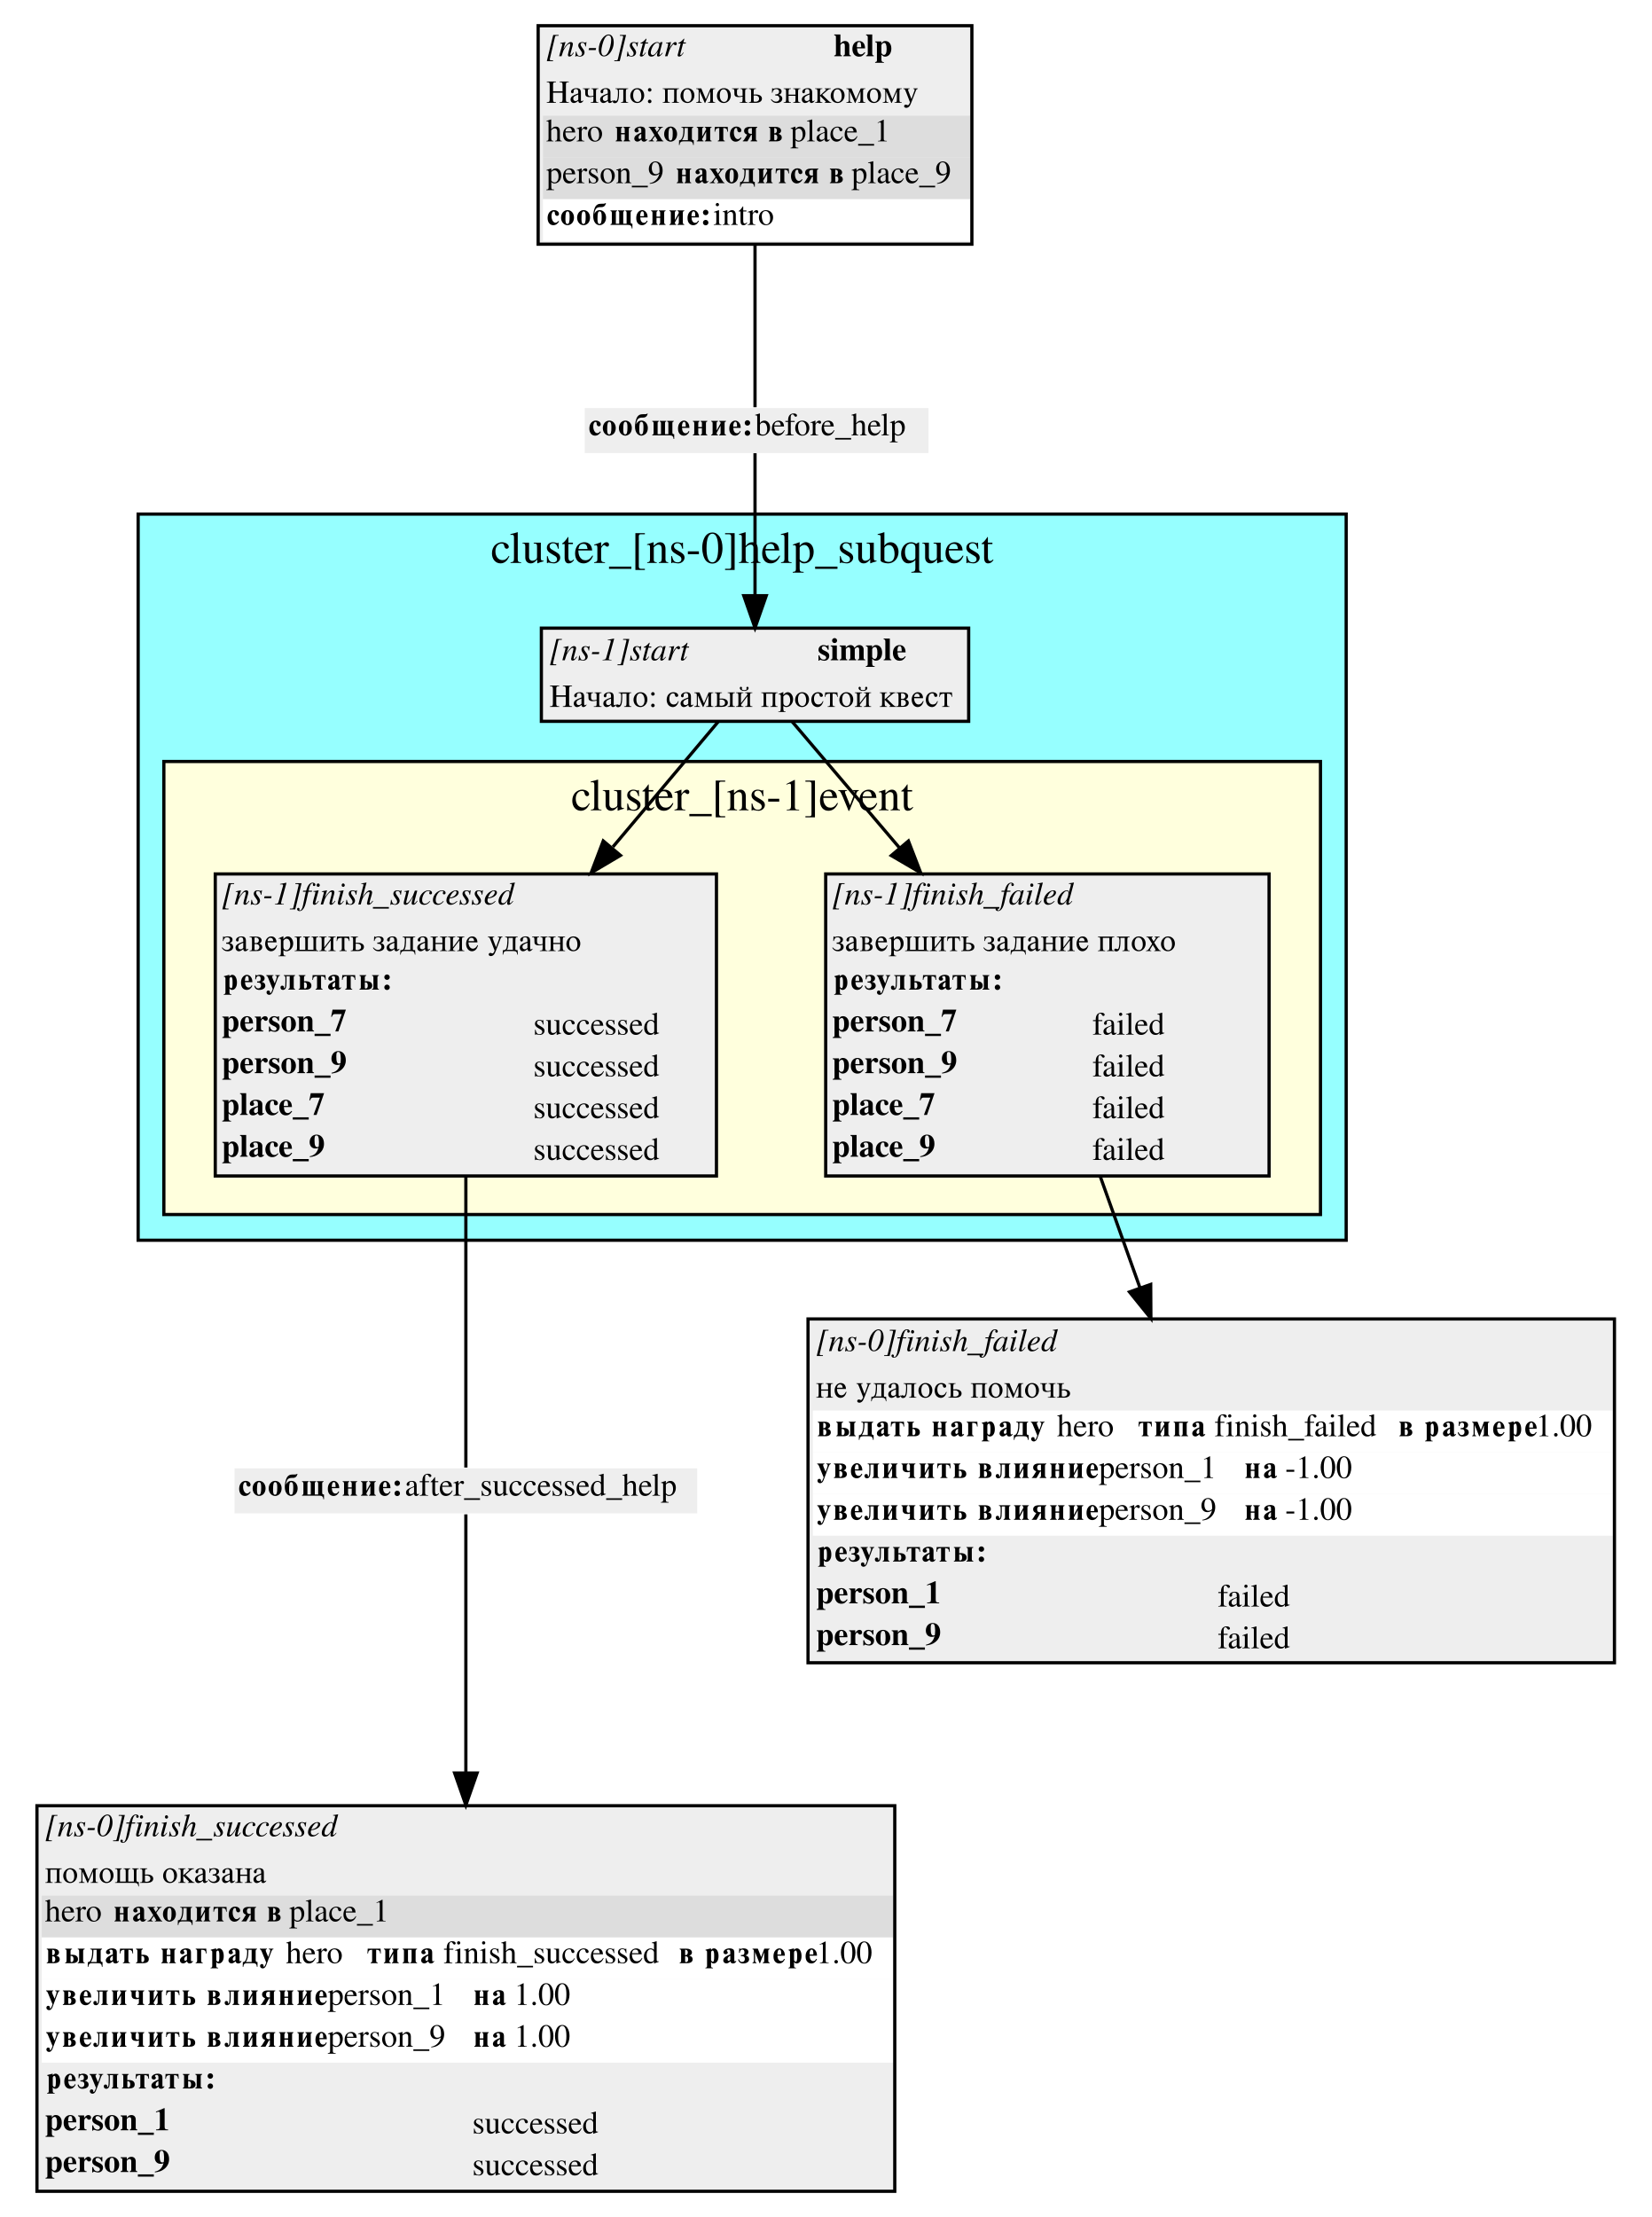
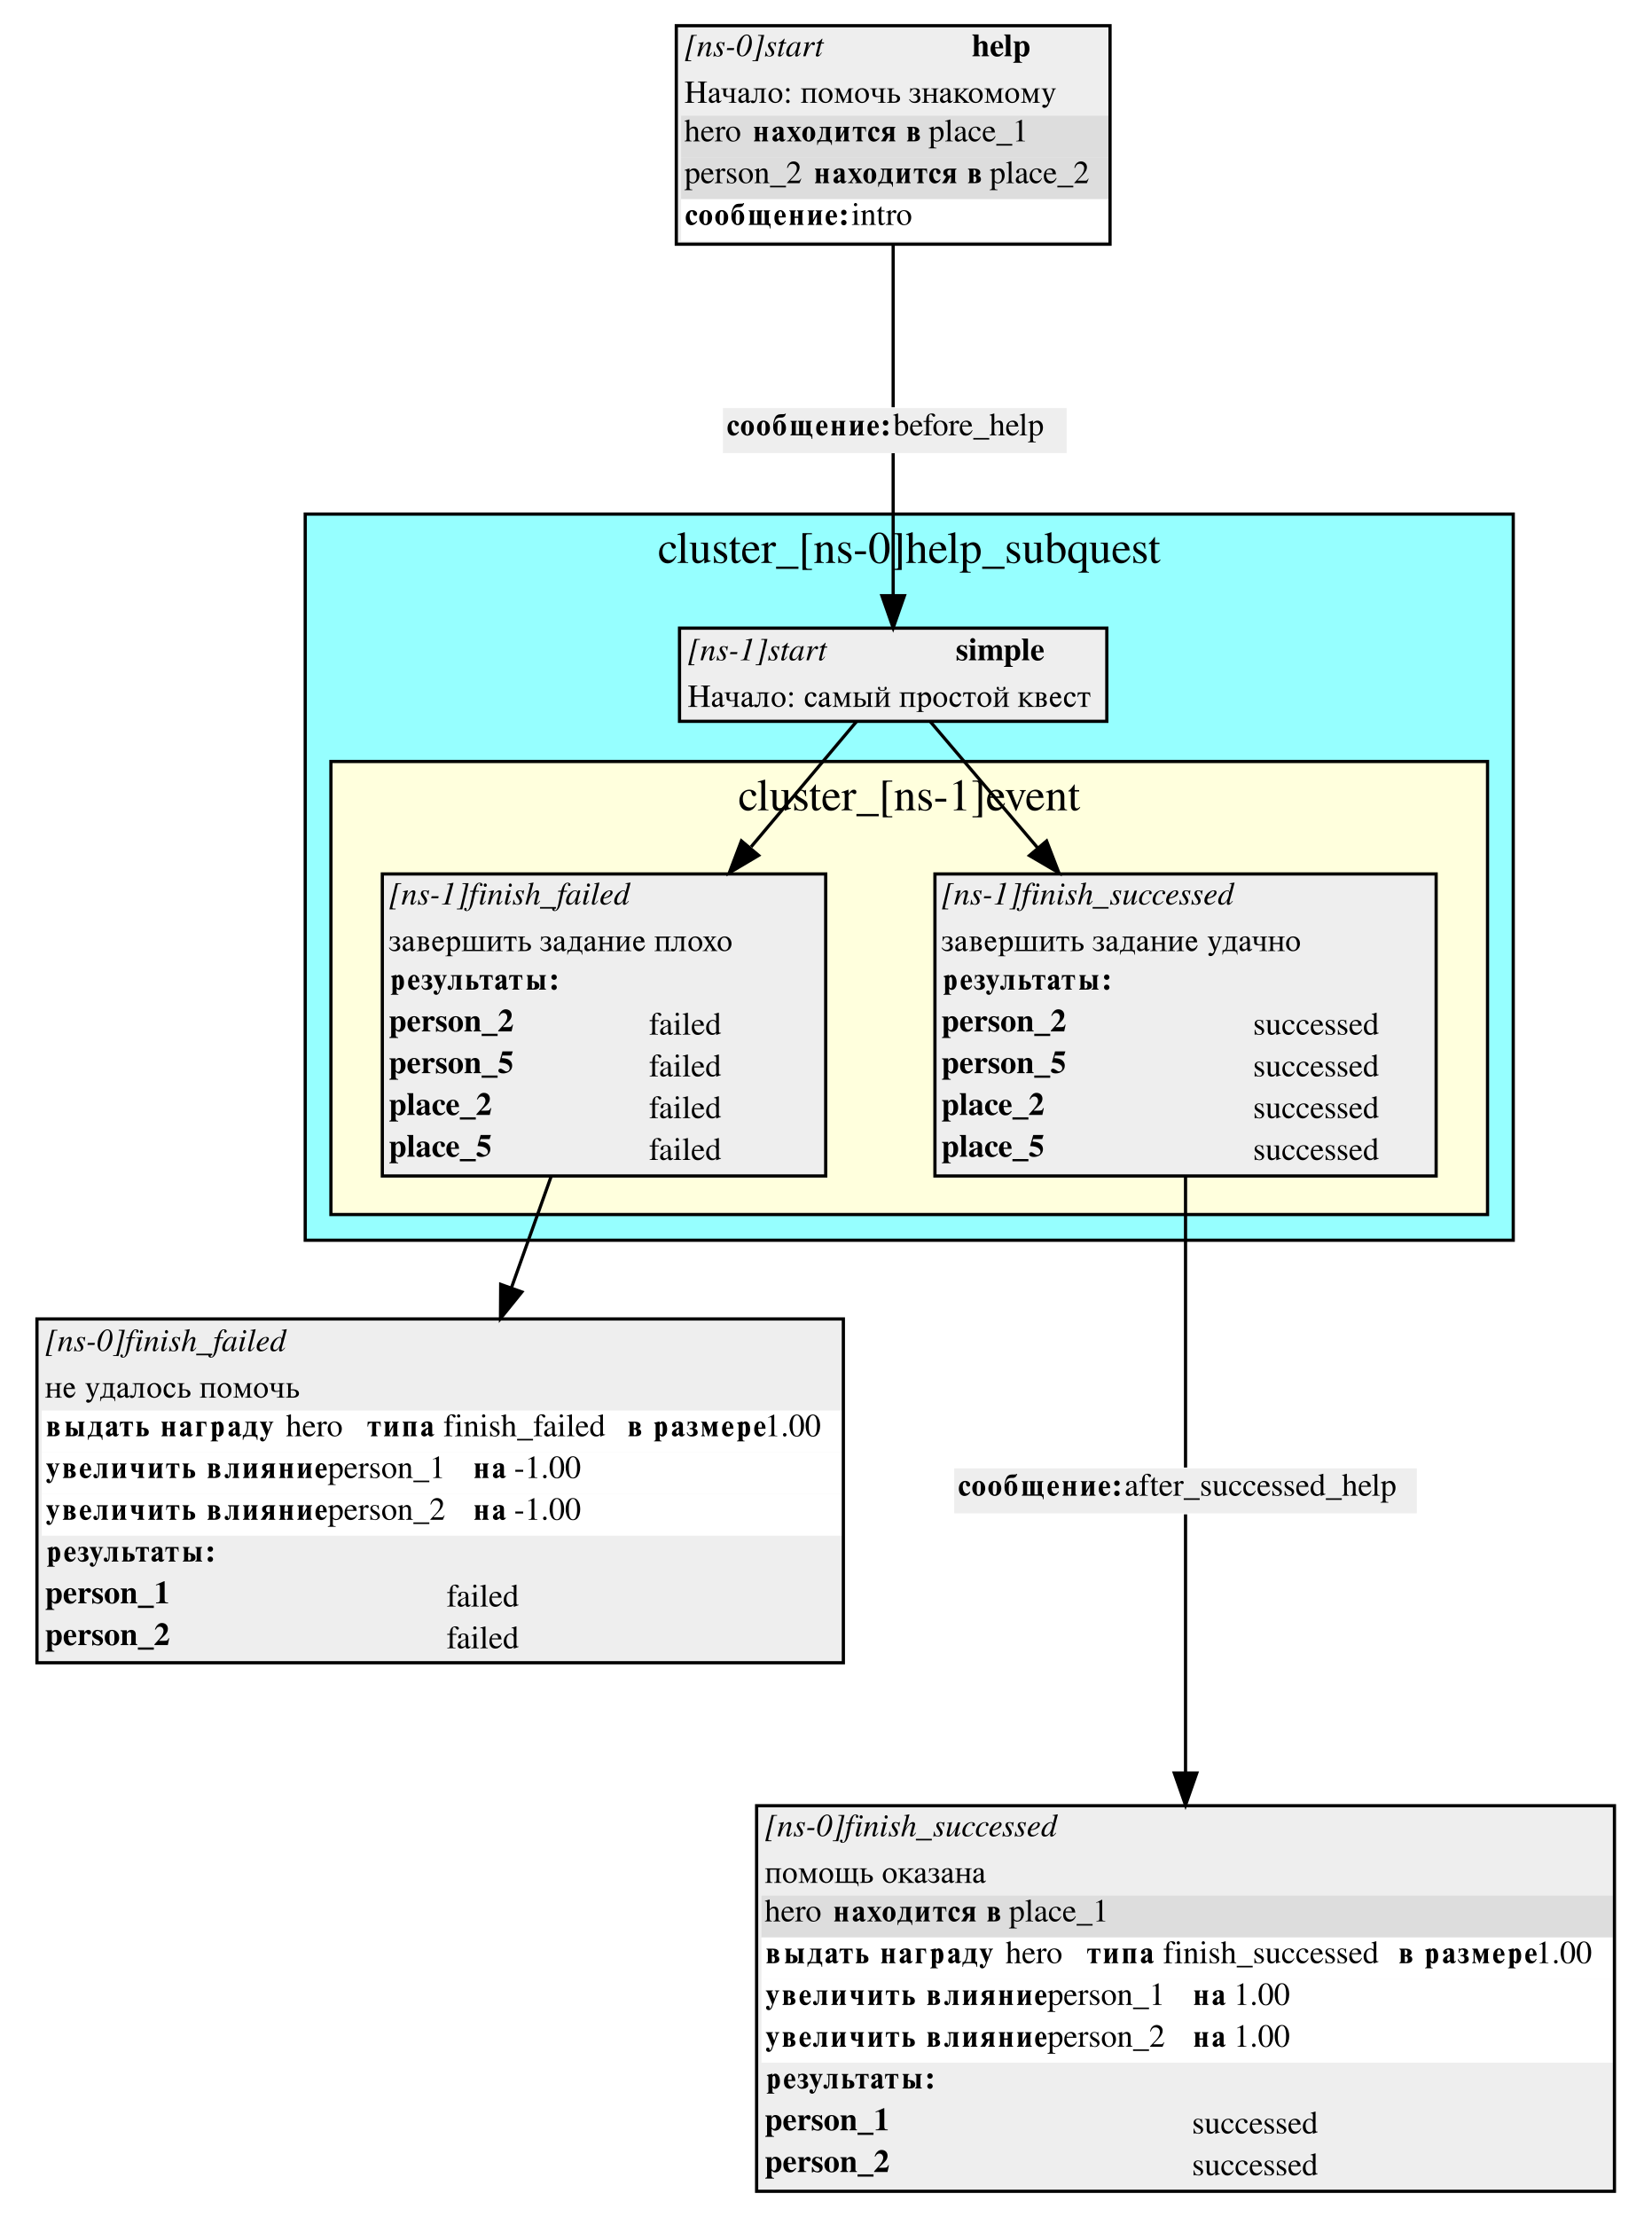
<svg xmlns="http://www.w3.org/2000/svg" width="514pt" height="690pt" viewBox="0.00 0.00 514.00 690.00">
  <g id="graph0" class="graph" transform="scale(1 1) rotate(0) translate(4 686)">
    <polygon fill="white" stroke="white" points="-4,4 -4,-686 510,-686 510,4 -4,4" />
    <g id="clust1" class="cluster">
-       <polygon fill="#96ffff" stroke="black" points="39,-300 39,-526 415,-526 415,-300 39,-300" />
-       <text text-anchor="middle" x="227" y="-510.8" font-family="Times,serif" font-size="14.00">cluster_[ns-0]help_subquest</text>
+       <polygon fill="#96ffff" stroke="black" points="91,-300 91,-526 467,-526 467,-300 91,-300" />
+       <text text-anchor="middle" x="279" y="-510.8" font-family="Times,serif" font-size="14.00">cluster_[ns-0]help_subquest</text>
    </g>
    <g id="clust2" class="cluster">
-       <polygon fill="#ffffdd" stroke="black" points="47,-308 47,-449 407,-449 407,-308 47,-308" />
-       <text text-anchor="middle" x="227" y="-433.8" font-family="Times,serif" font-size="14.00">cluster_[ns-1]event</text>
+       <polygon fill="#ffffdd" stroke="black" points="99,-308 99,-449 459,-449 459,-308 99,-308" />
+       <text text-anchor="middle" x="279" y="-433.8" font-family="Times,serif" font-size="14.00">cluster_[ns-1]event</text>
    </g>
    <g id="node1" class="node">
-       <polygon fill="#eeeeee" stroke="none" points="164.5,-461.5 164.5,-490.5 297.5,-490.5 297.5,-461.5 164.5,-461.5" />
-       <text text-anchor="start" x="167" y="-480.5" font-family="Times,serif" font-style="italic" font-size="10.00">[ns-1]start</text>
-       <text text-anchor="start" x="250.5" y="-480.5" font-family="Times,serif" font-weight="bold" font-size="10.00">simple</text>
-       <text text-anchor="start" x="167" y="-466" font-family="Times,serif" font-size="10.00">Начало: самый простой квест</text>
-       <polygon fill="none" stroke="black" points="164.5,-461.5 164.5,-490.5 297.5,-490.5 297.5,-461.5 164.5,-461.5" />
+       <polygon fill="#eeeeee" stroke="none" points="207.5,-461.5 207.5,-490.5 340.5,-490.5 340.5,-461.5 207.5,-461.5" />
+       <text text-anchor="start" x="210" y="-480.5" font-family="Times,serif" font-style="italic" font-size="10.00">[ns-1]start</text>
+       <text text-anchor="start" x="293.5" y="-480.5" font-family="Times,serif" font-weight="bold" font-size="10.00">simple</text>
+       <text text-anchor="start" x="210" y="-466" font-family="Times,serif" font-size="10.00">Начало: самый простой квест</text>
+       <polygon fill="none" stroke="black" points="207.5,-461.5 207.5,-490.5 340.5,-490.5 340.5,-461.5 207.5,-461.5" />
    </g>
    <g id="node4" class="node">
-       <polygon fill="#eeeeee" stroke="none" points="63,-320 63,-414 219,-414 219,-320 63,-320" />
-       <text text-anchor="start" x="65" y="-404.5" font-family="Times,serif" font-style="italic" font-size="10.00">[ns-1]finish_successed</text>
-       <text text-anchor="start" x="65" y="-390" font-family="Times,serif" font-size="10.00">завершить задание удачно</text>
-       <polygon fill="#eeeeee" stroke="none" points="64,-373 64,-386 218,-386 218,-373 64,-373" />
-       <text text-anchor="start" x="65" y="-378" font-family="Times,serif" font-weight="bold" font-size="10.00">результаты:</text>
-       <text text-anchor="start" x="65" y="-365" font-family="Times,serif" font-weight="bold" font-size="10.00">person_7</text>
-       <text text-anchor="start" x="162" y="-364" font-family="Times,serif" font-size="10.00">successed</text>
-       <text text-anchor="start" x="65" y="-352" font-family="Times,serif" font-weight="bold" font-size="10.00">person_9</text>
-       <text text-anchor="start" x="162" y="-351" font-family="Times,serif" font-size="10.00">successed</text>
-       <text text-anchor="start" x="65" y="-339" font-family="Times,serif" font-weight="bold" font-size="10.00">place_7</text>
-       <text text-anchor="start" x="162" y="-338" font-family="Times,serif" font-size="10.00">successed</text>
-       <text text-anchor="start" x="65" y="-326" font-family="Times,serif" font-weight="bold" font-size="10.00">place_9</text>
-       <text text-anchor="start" x="162" y="-325" font-family="Times,serif" font-size="10.00">successed</text>
-       <polygon fill="none" stroke="black" points="63,-320 63,-414 219,-414 219,-320 63,-320" />
+       <polygon fill="#eeeeee" stroke="none" points="115,-320 115,-414 253,-414 253,-320 115,-320" />
+       <text text-anchor="start" x="117" y="-404.5" font-family="Times,serif" font-style="italic" font-size="10.00">[ns-1]finish_failed</text>
+       <text text-anchor="start" x="117" y="-390" font-family="Times,serif" font-size="10.00">завершить задание плохо</text>
+       <polygon fill="#eeeeee" stroke="none" points="116,-373 116,-386 252,-386 252,-373 116,-373" />
+       <text text-anchor="start" x="117" y="-378" font-family="Times,serif" font-weight="bold" font-size="10.00">результаты:</text>
+       <text text-anchor="start" x="117" y="-365" font-family="Times,serif" font-weight="bold" font-size="10.00">person_2</text>
+       <text text-anchor="start" x="198" y="-364" font-family="Times,serif" font-size="10.00">failed</text>
+       <text text-anchor="start" x="117" y="-352" font-family="Times,serif" font-weight="bold" font-size="10.00">person_5</text>
+       <text text-anchor="start" x="198" y="-351" font-family="Times,serif" font-size="10.00">failed</text>
+       <text text-anchor="start" x="117" y="-339" font-family="Times,serif" font-weight="bold" font-size="10.00">place_2</text>
+       <text text-anchor="start" x="198" y="-338" font-family="Times,serif" font-size="10.00">failed</text>
+       <text text-anchor="start" x="117" y="-326" font-family="Times,serif" font-weight="bold" font-size="10.00">place_5</text>
+       <text text-anchor="start" x="198" y="-325" font-family="Times,serif" font-size="10.00">failed</text>
+       <polygon fill="none" stroke="black" points="115,-320 115,-414 253,-414 253,-320 115,-320" />
+     </g>
+     <g id="edge3" class="edge">
+       <path fill="none" stroke="black" d="M262.601,-461.448C254.141,-451.389 241.998,-436.953 229.778,-422.426" />
+       <polygon fill="black" stroke="black" points="232.12,-419.773 223.005,-414.373 226.763,-424.278 232.12,-419.773" />
+     </g>
+     <g id="node5" class="node">
+       <polygon fill="#eeeeee" stroke="none" points="287,-320 287,-414 443,-414 443,-320 287,-320" />
+       <text text-anchor="start" x="289" y="-404.5" font-family="Times,serif" font-style="italic" font-size="10.00">[ns-1]finish_successed</text>
+       <text text-anchor="start" x="289" y="-390" font-family="Times,serif" font-size="10.00">завершить задание удачно</text>
+       <polygon fill="#eeeeee" stroke="none" points="288,-373 288,-386 442,-386 442,-373 288,-373" />
+       <text text-anchor="start" x="289" y="-378" font-family="Times,serif" font-weight="bold" font-size="10.00">результаты:</text>
+       <text text-anchor="start" x="289" y="-365" font-family="Times,serif" font-weight="bold" font-size="10.00">person_2</text>
+       <text text-anchor="start" x="386" y="-364" font-family="Times,serif" font-size="10.00">successed</text>
+       <text text-anchor="start" x="289" y="-352" font-family="Times,serif" font-weight="bold" font-size="10.00">person_5</text>
+       <text text-anchor="start" x="386" y="-351" font-family="Times,serif" font-size="10.00">successed</text>
+       <text text-anchor="start" x="289" y="-339" font-family="Times,serif" font-weight="bold" font-size="10.00">place_2</text>
+       <text text-anchor="start" x="386" y="-338" font-family="Times,serif" font-size="10.00">successed</text>
+       <text text-anchor="start" x="289" y="-326" font-family="Times,serif" font-weight="bold" font-size="10.00">place_5</text>
+       <text text-anchor="start" x="386" y="-325" font-family="Times,serif" font-size="10.00">successed</text>
+       <polygon fill="none" stroke="black" points="287,-320 287,-414 443,-414 443,-320 287,-320" />
    </g>
    <g id="edge6" class="edge">
-       <path fill="none" stroke="black" d="M219.601,-461.448C211.141,-451.389 198.998,-436.953 186.778,-422.426" />
-       <polygon fill="black" stroke="black" points="189.12,-419.773 180.005,-414.373 183.763,-424.278 189.12,-419.773" />
-     </g>
-     <g id="node5" class="node">
-       <polygon fill="#eeeeee" stroke="none" points="253,-320 253,-414 391,-414 391,-320 253,-320" />
-       <text text-anchor="start" x="255" y="-404.5" font-family="Times,serif" font-style="italic" font-size="10.00">[ns-1]finish_failed</text>
-       <text text-anchor="start" x="255" y="-390" font-family="Times,serif" font-size="10.00">завершить задание плохо</text>
-       <polygon fill="#eeeeee" stroke="none" points="254,-373 254,-386 390,-386 390,-373 254,-373" />
-       <text text-anchor="start" x="255" y="-378" font-family="Times,serif" font-weight="bold" font-size="10.00">результаты:</text>
-       <text text-anchor="start" x="255" y="-365" font-family="Times,serif" font-weight="bold" font-size="10.00">person_7</text>
-       <text text-anchor="start" x="336" y="-364" font-family="Times,serif" font-size="10.00">failed</text>
-       <text text-anchor="start" x="255" y="-352" font-family="Times,serif" font-weight="bold" font-size="10.00">person_9</text>
-       <text text-anchor="start" x="336" y="-351" font-family="Times,serif" font-size="10.00">failed</text>
-       <text text-anchor="start" x="255" y="-339" font-family="Times,serif" font-weight="bold" font-size="10.00">place_7</text>
-       <text text-anchor="start" x="336" y="-338" font-family="Times,serif" font-size="10.00">failed</text>
-       <text text-anchor="start" x="255" y="-326" font-family="Times,serif" font-weight="bold" font-size="10.00">place_9</text>
-       <text text-anchor="start" x="336" y="-325" font-family="Times,serif" font-size="10.00">failed</text>
-       <polygon fill="none" stroke="black" points="253,-320 253,-414 391,-414 391,-320 253,-320" />
-     </g>
-     <g id="edge3" class="edge">
-       <path fill="none" stroke="black" d="M242.525,-461.448C251.159,-451.296 263.585,-436.685 276.056,-422.022" />
-       <polygon fill="black" stroke="black" points="278.749,-424.258 282.562,-414.373 273.417,-419.723 278.749,-424.258" />
+       <path fill="none" stroke="black" d="M285.525,-461.448C294.159,-451.296 306.585,-436.685 319.056,-422.022" />
+       <polygon fill="black" stroke="black" points="321.749,-424.258 325.562,-414.373 316.417,-419.723 321.749,-424.258" />
    </g>
    <g id="node2" class="node">
-       <polygon fill="#eeeeee" stroke="none" points="163.5,-610 163.5,-678 298.5,-678 298.5,-610 163.5,-610" />
-       <text text-anchor="start" x="166" y="-668.5" font-family="Times,serif" font-style="italic" font-size="10.00">[ns-0]start</text>
-       <text text-anchor="start" x="255.5" y="-668.5" font-family="Times,serif" font-weight="bold" font-size="10.00">help</text>
-       <text text-anchor="start" x="166" y="-654" font-family="Times,serif" font-size="10.00">Начало: помочь знакомому</text>
-       <polygon fill="#dddddd" stroke="none" points="165,-637 165,-650 298,-650 298,-637 165,-637" />
-       <text text-anchor="start" x="166" y="-642" font-family="Times,serif" font-size="10.00">hero </text>
-       <text text-anchor="start" x="187" y="-642" font-family="Times,serif" font-weight="bold" font-size="10.00">находится в</text>
-       <text text-anchor="start" x="242" y="-642" font-family="Times,serif" font-size="10.00"> place_1</text>
-       <polygon fill="#dddddd" stroke="none" points="165,-624 165,-637 298,-637 298,-624 165,-624" />
-       <text text-anchor="start" x="166" y="-629" font-family="Times,serif" font-size="10.00">person_9 </text>
-       <text text-anchor="start" x="206" y="-629" font-family="Times,serif" font-weight="bold" font-size="10.00">находится в</text>
-       <text text-anchor="start" x="261" y="-629" font-family="Times,serif" font-size="10.00"> place_9</text>
-       <polygon fill="#ffffff" stroke="none" points="165,-611 165,-624 298,-624 298,-611 165,-611" />
-       <text text-anchor="start" x="166" y="-616" font-family="Times,serif" font-weight="bold" font-size="10.00">сообщение:</text>
-       <text text-anchor="start" x="218" y="-616" font-family="Times,serif" font-size="10.00"> intro</text>
-       <polygon fill="none" stroke="black" points="163.5,-610 163.5,-678 298.5,-678 298.5,-610 163.5,-610" />
+       <polygon fill="#eeeeee" stroke="none" points="206.5,-610 206.5,-678 341.5,-678 341.5,-610 206.5,-610" />
+       <text text-anchor="start" x="209" y="-668.5" font-family="Times,serif" font-style="italic" font-size="10.00">[ns-0]start</text>
+       <text text-anchor="start" x="298.5" y="-668.5" font-family="Times,serif" font-weight="bold" font-size="10.00">help</text>
+       <text text-anchor="start" x="209" y="-654" font-family="Times,serif" font-size="10.00">Начало: помочь знакомому</text>
+       <polygon fill="#dddddd" stroke="none" points="208,-637 208,-650 341,-650 341,-637 208,-637" />
+       <text text-anchor="start" x="209" y="-642" font-family="Times,serif" font-size="10.00">hero </text>
+       <text text-anchor="start" x="230" y="-642" font-family="Times,serif" font-weight="bold" font-size="10.00">находится в</text>
+       <text text-anchor="start" x="285" y="-642" font-family="Times,serif" font-size="10.00"> place_1</text>
+       <polygon fill="#dddddd" stroke="none" points="208,-624 208,-637 341,-637 341,-624 208,-624" />
+       <text text-anchor="start" x="209" y="-629" font-family="Times,serif" font-size="10.00">person_2 </text>
+       <text text-anchor="start" x="249" y="-629" font-family="Times,serif" font-weight="bold" font-size="10.00">находится в</text>
+       <text text-anchor="start" x="304" y="-629" font-family="Times,serif" font-size="10.00"> place_2</text>
+       <polygon fill="#ffffff" stroke="none" points="208,-611 208,-624 341,-624 341,-611 208,-611" />
+       <text text-anchor="start" x="209" y="-616" font-family="Times,serif" font-weight="bold" font-size="10.00">сообщение:</text>
+       <text text-anchor="start" x="261" y="-616" font-family="Times,serif" font-size="10.00"> intro</text>
+       <polygon fill="none" stroke="black" points="206.5,-610 206.5,-678 341.5,-678 341.5,-610 206.5,-610" />
    </g>
    <g id="node7" class="node">
-       <polygon fill="#eeeeee" stroke="none" points="178,-545 178,-559 285,-559 285,-545 178,-545" />
-       <text text-anchor="start" x="179" y="-550.5" font-family="Times,serif" font-weight="bold" font-size="10.00">сообщение:</text>
-       <text text-anchor="start" x="231" y="-550.5" font-family="Times,serif" font-size="10.00"> before_help</text>
+       <polygon fill="#eeeeee" stroke="none" points="221,-545 221,-559 328,-559 328,-545 221,-545" />
+       <text text-anchor="start" x="222" y="-550.5" font-family="Times,serif" font-weight="bold" font-size="10.00">сообщение:</text>
+       <text text-anchor="start" x="274" y="-550.5" font-family="Times,serif" font-size="10.00"> before_help</text>
    </g>
    <g id="edge1" class="edge">
-       <path fill="none" stroke="black" d="M231,-609.998C231,-591.336 231,-569.703 231,-559.268" />
+       <path fill="none" stroke="black" d="M274,-609.998C274,-591.336 274,-569.703 274,-559.268" />
    </g>
    <g id="node3" class="node">
-       <polygon fill="#eeeeee" stroke="none" points="247.5,-168.5 247.5,-275.5 498.5,-275.5 498.5,-168.5 247.5,-168.5" />
-       <text text-anchor="start" x="250" y="-265.5" font-family="Times,serif" font-style="italic" font-size="10.00">[ns-0]finish_failed</text>
-       <text text-anchor="start" x="250" y="-251" font-family="Times,serif" font-size="10.00">не удалось помочь</text>
-       <polygon fill="#ffffff" stroke="none" points="249,-234 249,-247 498,-247 498,-234 249,-234" />
-       <text text-anchor="start" x="250" y="-239" font-family="Times,serif" font-weight="bold" font-size="10.00">выдать награду </text>
-       <text text-anchor="start" x="325" y="-239" font-family="Times,serif" font-size="10.00">  hero </text>
-       <text text-anchor="start" x="350" y="-239" font-family="Times,serif" font-weight="bold" font-size="10.00">типа </text>
-       <text text-anchor="start" x="374" y="-239" font-family="Times,serif" font-size="10.00"> finish_failed </text>
-       <text text-anchor="start" x="431" y="-239" font-family="Times,serif" font-weight="bold" font-size="10.00">в размере</text>
-       <text text-anchor="start" x="474" y="-239" font-family="Times,serif" font-size="10.00"> 1.00</text>
-       <polygon fill="#ffffff" stroke="none" points="249,-221 249,-234 498,-234 498,-221 249,-221" />
-       <text text-anchor="start" x="250" y="-226" font-family="Times,serif" font-weight="bold" font-size="10.00">увеличить влияние </text>
-       <text text-anchor="start" x="338" y="-226" font-family="Times,serif" font-size="10.00">  person_1 </text>
-       <text text-anchor="start" x="383" y="-226" font-family="Times,serif" font-weight="bold" font-size="10.00">на </text>
-       <text text-anchor="start" x="396" y="-226" font-family="Times,serif" font-size="10.00"> -1.00</text>
-       <polygon fill="#ffffff" stroke="none" points="249,-208 249,-221 498,-221 498,-208 249,-208" />
-       <text text-anchor="start" x="250" y="-213" font-family="Times,serif" font-weight="bold" font-size="10.00">увеличить влияние </text>
-       <text text-anchor="start" x="338" y="-213" font-family="Times,serif" font-size="10.00">  person_9 </text>
-       <text text-anchor="start" x="383" y="-213" font-family="Times,serif" font-weight="bold" font-size="10.00">на </text>
-       <text text-anchor="start" x="396" y="-213" font-family="Times,serif" font-size="10.00"> -1.00</text>
-       <polygon fill="#eeeeee" stroke="none" points="249,-195 249,-208 498,-208 498,-195 249,-195" />
-       <text text-anchor="start" x="250" y="-200" font-family="Times,serif" font-weight="bold" font-size="10.00">результаты:</text>
-       <text text-anchor="start" x="250" y="-187" font-family="Times,serif" font-weight="bold" font-size="10.00">person_1</text>
-       <text text-anchor="start" x="375" y="-186" font-family="Times,serif" font-size="10.00">failed</text>
-       <text text-anchor="start" x="250" y="-174" font-family="Times,serif" font-weight="bold" font-size="10.00">person_9</text>
-       <text text-anchor="start" x="375" y="-173" font-family="Times,serif" font-size="10.00">failed</text>
-       <polygon fill="none" stroke="black" points="247.5,-168.5 247.5,-275.5 498.5,-275.5 498.5,-168.5 247.5,-168.5" />
+       <polygon fill="#eeeeee" stroke="none" points="7.5,-168.5 7.5,-275.5 258.5,-275.5 258.5,-168.5 7.5,-168.5" />
+       <text text-anchor="start" x="10" y="-265.5" font-family="Times,serif" font-style="italic" font-size="10.00">[ns-0]finish_failed</text>
+       <text text-anchor="start" x="10" y="-251" font-family="Times,serif" font-size="10.00">не удалось помочь</text>
+       <polygon fill="#ffffff" stroke="none" points="9,-234 9,-247 258,-247 258,-234 9,-234" />
+       <text text-anchor="start" x="10" y="-239" font-family="Times,serif" font-weight="bold" font-size="10.00">выдать награду </text>
+       <text text-anchor="start" x="85" y="-239" font-family="Times,serif" font-size="10.00">  hero </text>
+       <text text-anchor="start" x="110" y="-239" font-family="Times,serif" font-weight="bold" font-size="10.00">типа </text>
+       <text text-anchor="start" x="134" y="-239" font-family="Times,serif" font-size="10.00"> finish_failed </text>
+       <text text-anchor="start" x="191" y="-239" font-family="Times,serif" font-weight="bold" font-size="10.00">в размере</text>
+       <text text-anchor="start" x="234" y="-239" font-family="Times,serif" font-size="10.00"> 1.00</text>
+       <polygon fill="#ffffff" stroke="none" points="9,-221 9,-234 258,-234 258,-221 9,-221" />
+       <text text-anchor="start" x="10" y="-226" font-family="Times,serif" font-weight="bold" font-size="10.00">увеличить влияние </text>
+       <text text-anchor="start" x="98" y="-226" font-family="Times,serif" font-size="10.00">  person_1 </text>
+       <text text-anchor="start" x="143" y="-226" font-family="Times,serif" font-weight="bold" font-size="10.00">на </text>
+       <text text-anchor="start" x="156" y="-226" font-family="Times,serif" font-size="10.00"> -1.00</text>
+       <polygon fill="#ffffff" stroke="none" points="9,-208 9,-221 258,-221 258,-208 9,-208" />
+       <text text-anchor="start" x="10" y="-213" font-family="Times,serif" font-weight="bold" font-size="10.00">увеличить влияние </text>
+       <text text-anchor="start" x="98" y="-213" font-family="Times,serif" font-size="10.00">  person_2 </text>
+       <text text-anchor="start" x="143" y="-213" font-family="Times,serif" font-weight="bold" font-size="10.00">на </text>
+       <text text-anchor="start" x="156" y="-213" font-family="Times,serif" font-size="10.00"> -1.00</text>
+       <polygon fill="#eeeeee" stroke="none" points="9,-195 9,-208 258,-208 258,-195 9,-195" />
+       <text text-anchor="start" x="10" y="-200" font-family="Times,serif" font-weight="bold" font-size="10.00">результаты:</text>
+       <text text-anchor="start" x="10" y="-187" font-family="Times,serif" font-weight="bold" font-size="10.00">person_1</text>
+       <text text-anchor="start" x="135" y="-186" font-family="Times,serif" font-size="10.00">failed</text>
+       <text text-anchor="start" x="10" y="-174" font-family="Times,serif" font-weight="bold" font-size="10.00">person_2</text>
+       <text text-anchor="start" x="135" y="-173" font-family="Times,serif" font-size="10.00">failed</text>
+       <polygon fill="none" stroke="black" points="7.5,-168.5 7.5,-275.5 258.5,-275.5 258.5,-168.5 7.5,-168.5" />
+     </g>
+     <g id="edge7" class="edge">
+       <path fill="none" stroke="black" d="M167.583,-319.967C163.647,-308.932 159.379,-296.965 155.229,-285.329" />
+       <polygon fill="black" stroke="black" points="158.436,-283.902 151.781,-275.659 151.843,-286.254 158.436,-283.902" />
    </g>
    <g id="node8" class="node">
-       <polygon fill="#eeeeee" stroke="none" points="69,-215 69,-229 213,-229 213,-215 69,-215" />
-       <text text-anchor="start" x="70" y="-220.5" font-family="Times,serif" font-weight="bold" font-size="10.00">сообщение:</text>
-       <text text-anchor="start" x="122" y="-220.5" font-family="Times,serif" font-size="10.00"> after_successed_help</text>
+       <polygon fill="#eeeeee" stroke="none" points="293,-215 293,-229 437,-229 437,-215 293,-215" />
+       <text text-anchor="start" x="294" y="-220.5" font-family="Times,serif" font-weight="bold" font-size="10.00">сообщение:</text>
+       <text text-anchor="start" x="346" y="-220.5" font-family="Times,serif" font-size="10.00"> after_successed_help</text>
    </g>
    <g id="edge4" class="edge">
-       <path fill="none" stroke="black" d="M141,-319.967C141,-286.655 141,-244.859 141,-229.254" />
-     </g>
-     <g id="edge7" class="edge">
-       <path fill="none" stroke="black" d="M338.417,-319.967C342.353,-308.932 346.621,-296.965 350.771,-285.329" />
-       <polygon fill="black" stroke="black" points="354.157,-286.254 354.219,-275.659 347.564,-283.902 354.157,-286.254" />
+       <path fill="none" stroke="black" d="M365,-319.967C365,-286.655 365,-244.859 365,-229.254" />
    </g>
    <g id="node6" class="node">
-       <polygon fill="#eeeeee" stroke="none" points="7.5,-4 7.5,-124 274.5,-124 274.5,-4 7.5,-4" />
-       <text text-anchor="start" x="10" y="-114.5" font-family="Times,serif" font-style="italic" font-size="10.00">[ns-0]finish_successed</text>
-       <text text-anchor="start" x="10" y="-100" font-family="Times,serif" font-size="10.00">помощь оказана</text>
-       <polygon fill="#dddddd" stroke="none" points="9,-83 9,-96 274,-96 274,-83 9,-83" />
-       <text text-anchor="start" x="10" y="-88" font-family="Times,serif" font-size="10.00">hero </text>
-       <text text-anchor="start" x="31" y="-88" font-family="Times,serif" font-weight="bold" font-size="10.00">находится в</text>
-       <text text-anchor="start" x="86" y="-88" font-family="Times,serif" font-size="10.00"> place_1</text>
-       <polygon fill="#ffffff" stroke="none" points="9,-70 9,-83 274,-83 274,-70 9,-70" />
-       <text text-anchor="start" x="10" y="-75" font-family="Times,serif" font-weight="bold" font-size="10.00">выдать награду </text>
-       <text text-anchor="start" x="85" y="-75" font-family="Times,serif" font-size="10.00">  hero </text>
-       <text text-anchor="start" x="110" y="-75" font-family="Times,serif" font-weight="bold" font-size="10.00">типа </text>
-       <text text-anchor="start" x="134" y="-75" font-family="Times,serif" font-size="10.00"> finish_successed </text>
-       <text text-anchor="start" x="207" y="-75" font-family="Times,serif" font-weight="bold" font-size="10.00">в размере</text>
-       <text text-anchor="start" x="250" y="-75" font-family="Times,serif" font-size="10.00"> 1.00</text>
-       <polygon fill="#ffffff" stroke="none" points="9,-57 9,-70 274,-70 274,-57 9,-57" />
-       <text text-anchor="start" x="10" y="-62" font-family="Times,serif" font-weight="bold" font-size="10.00">увеличить влияние </text>
-       <text text-anchor="start" x="98" y="-62" font-family="Times,serif" font-size="10.00">  person_1 </text>
-       <text text-anchor="start" x="143" y="-62" font-family="Times,serif" font-weight="bold" font-size="10.00">на </text>
-       <text text-anchor="start" x="156" y="-62" font-family="Times,serif" font-size="10.00"> 1.00</text>
-       <polygon fill="#ffffff" stroke="none" points="9,-44 9,-57 274,-57 274,-44 9,-44" />
-       <text text-anchor="start" x="10" y="-49" font-family="Times,serif" font-weight="bold" font-size="10.00">увеличить влияние </text>
-       <text text-anchor="start" x="98" y="-49" font-family="Times,serif" font-size="10.00">  person_9 </text>
-       <text text-anchor="start" x="143" y="-49" font-family="Times,serif" font-weight="bold" font-size="10.00">на </text>
-       <text text-anchor="start" x="156" y="-49" font-family="Times,serif" font-size="10.00"> 1.00</text>
-       <polygon fill="#eeeeee" stroke="none" points="9,-31 9,-44 274,-44 274,-31 9,-31" />
-       <text text-anchor="start" x="10" y="-36" font-family="Times,serif" font-weight="bold" font-size="10.00">результаты:</text>
-       <text text-anchor="start" x="10" y="-23" font-family="Times,serif" font-weight="bold" font-size="10.00">person_1</text>
-       <text text-anchor="start" x="143" y="-22" font-family="Times,serif" font-size="10.00">successed</text>
-       <text text-anchor="start" x="10" y="-10" font-family="Times,serif" font-weight="bold" font-size="10.00">person_9</text>
-       <text text-anchor="start" x="143" y="-9" font-family="Times,serif" font-size="10.00">successed</text>
-       <polygon fill="none" stroke="black" points="7.5,-4 7.5,-124 274.5,-124 274.5,-4 7.5,-4" />
+       <polygon fill="#eeeeee" stroke="none" points="231.5,-4 231.5,-124 498.5,-124 498.5,-4 231.5,-4" />
+       <text text-anchor="start" x="234" y="-114.5" font-family="Times,serif" font-style="italic" font-size="10.00">[ns-0]finish_successed</text>
+       <text text-anchor="start" x="234" y="-100" font-family="Times,serif" font-size="10.00">помощь оказана</text>
+       <polygon fill="#dddddd" stroke="none" points="233,-83 233,-96 498,-96 498,-83 233,-83" />
+       <text text-anchor="start" x="234" y="-88" font-family="Times,serif" font-size="10.00">hero </text>
+       <text text-anchor="start" x="255" y="-88" font-family="Times,serif" font-weight="bold" font-size="10.00">находится в</text>
+       <text text-anchor="start" x="310" y="-88" font-family="Times,serif" font-size="10.00"> place_1</text>
+       <polygon fill="#ffffff" stroke="none" points="233,-70 233,-83 498,-83 498,-70 233,-70" />
+       <text text-anchor="start" x="234" y="-75" font-family="Times,serif" font-weight="bold" font-size="10.00">выдать награду </text>
+       <text text-anchor="start" x="309" y="-75" font-family="Times,serif" font-size="10.00">  hero </text>
+       <text text-anchor="start" x="334" y="-75" font-family="Times,serif" font-weight="bold" font-size="10.00">типа </text>
+       <text text-anchor="start" x="358" y="-75" font-family="Times,serif" font-size="10.00"> finish_successed </text>
+       <text text-anchor="start" x="431" y="-75" font-family="Times,serif" font-weight="bold" font-size="10.00">в размере</text>
+       <text text-anchor="start" x="474" y="-75" font-family="Times,serif" font-size="10.00"> 1.00</text>
+       <polygon fill="#ffffff" stroke="none" points="233,-57 233,-70 498,-70 498,-57 233,-57" />
+       <text text-anchor="start" x="234" y="-62" font-family="Times,serif" font-weight="bold" font-size="10.00">увеличить влияние </text>
+       <text text-anchor="start" x="322" y="-62" font-family="Times,serif" font-size="10.00">  person_1 </text>
+       <text text-anchor="start" x="367" y="-62" font-family="Times,serif" font-weight="bold" font-size="10.00">на </text>
+       <text text-anchor="start" x="380" y="-62" font-family="Times,serif" font-size="10.00"> 1.00</text>
+       <polygon fill="#ffffff" stroke="none" points="233,-44 233,-57 498,-57 498,-44 233,-44" />
+       <text text-anchor="start" x="234" y="-49" font-family="Times,serif" font-weight="bold" font-size="10.00">увеличить влияние </text>
+       <text text-anchor="start" x="322" y="-49" font-family="Times,serif" font-size="10.00">  person_2 </text>
+       <text text-anchor="start" x="367" y="-49" font-family="Times,serif" font-weight="bold" font-size="10.00">на </text>
+       <text text-anchor="start" x="380" y="-49" font-family="Times,serif" font-size="10.00"> 1.00</text>
+       <polygon fill="#eeeeee" stroke="none" points="233,-31 233,-44 498,-44 498,-31 233,-31" />
+       <text text-anchor="start" x="234" y="-36" font-family="Times,serif" font-weight="bold" font-size="10.00">результаты:</text>
+       <text text-anchor="start" x="234" y="-23" font-family="Times,serif" font-weight="bold" font-size="10.00">person_1</text>
+       <text text-anchor="start" x="367" y="-22" font-family="Times,serif" font-size="10.00">successed</text>
+       <text text-anchor="start" x="234" y="-10" font-family="Times,serif" font-weight="bold" font-size="10.00">person_2</text>
+       <text text-anchor="start" x="367" y="-9" font-family="Times,serif" font-size="10.00">successed</text>
+       <polygon fill="none" stroke="black" points="231.5,-4 231.5,-124 498.5,-124 498.5,-4 231.5,-4" />
    </g>
    <g id="edge2" class="edge">
-       <path fill="none" stroke="black" d="M231,-544.944C231,-535.352 231,-516.159 231,-500.611" />
-       <polygon fill="black" stroke="black" points="234.5,-500.593 231,-490.593 227.5,-500.593 234.5,-500.593" />
+       <path fill="none" stroke="black" d="M274,-544.944C274,-535.352 274,-516.159 274,-500.611" />
+       <polygon fill="black" stroke="black" points="277.5,-500.593 274,-490.593 270.5,-500.593 277.5,-500.593" />
    </g>
    <g id="edge5" class="edge">
-       <path fill="none" stroke="black" d="M141,-214.691C141,-200.907 141,-166.749 141,-134.54" />
-       <polygon fill="black" stroke="black" points="144.5,-134.178 141,-124.178 137.5,-134.179 144.5,-134.178" />
+       <path fill="none" stroke="black" d="M365,-214.691C365,-200.907 365,-166.749 365,-134.54" />
+       <polygon fill="black" stroke="black" points="368.5,-134.178 365,-124.178 361.5,-134.179 368.5,-134.178" />
    </g>
  </g>
</svg>
